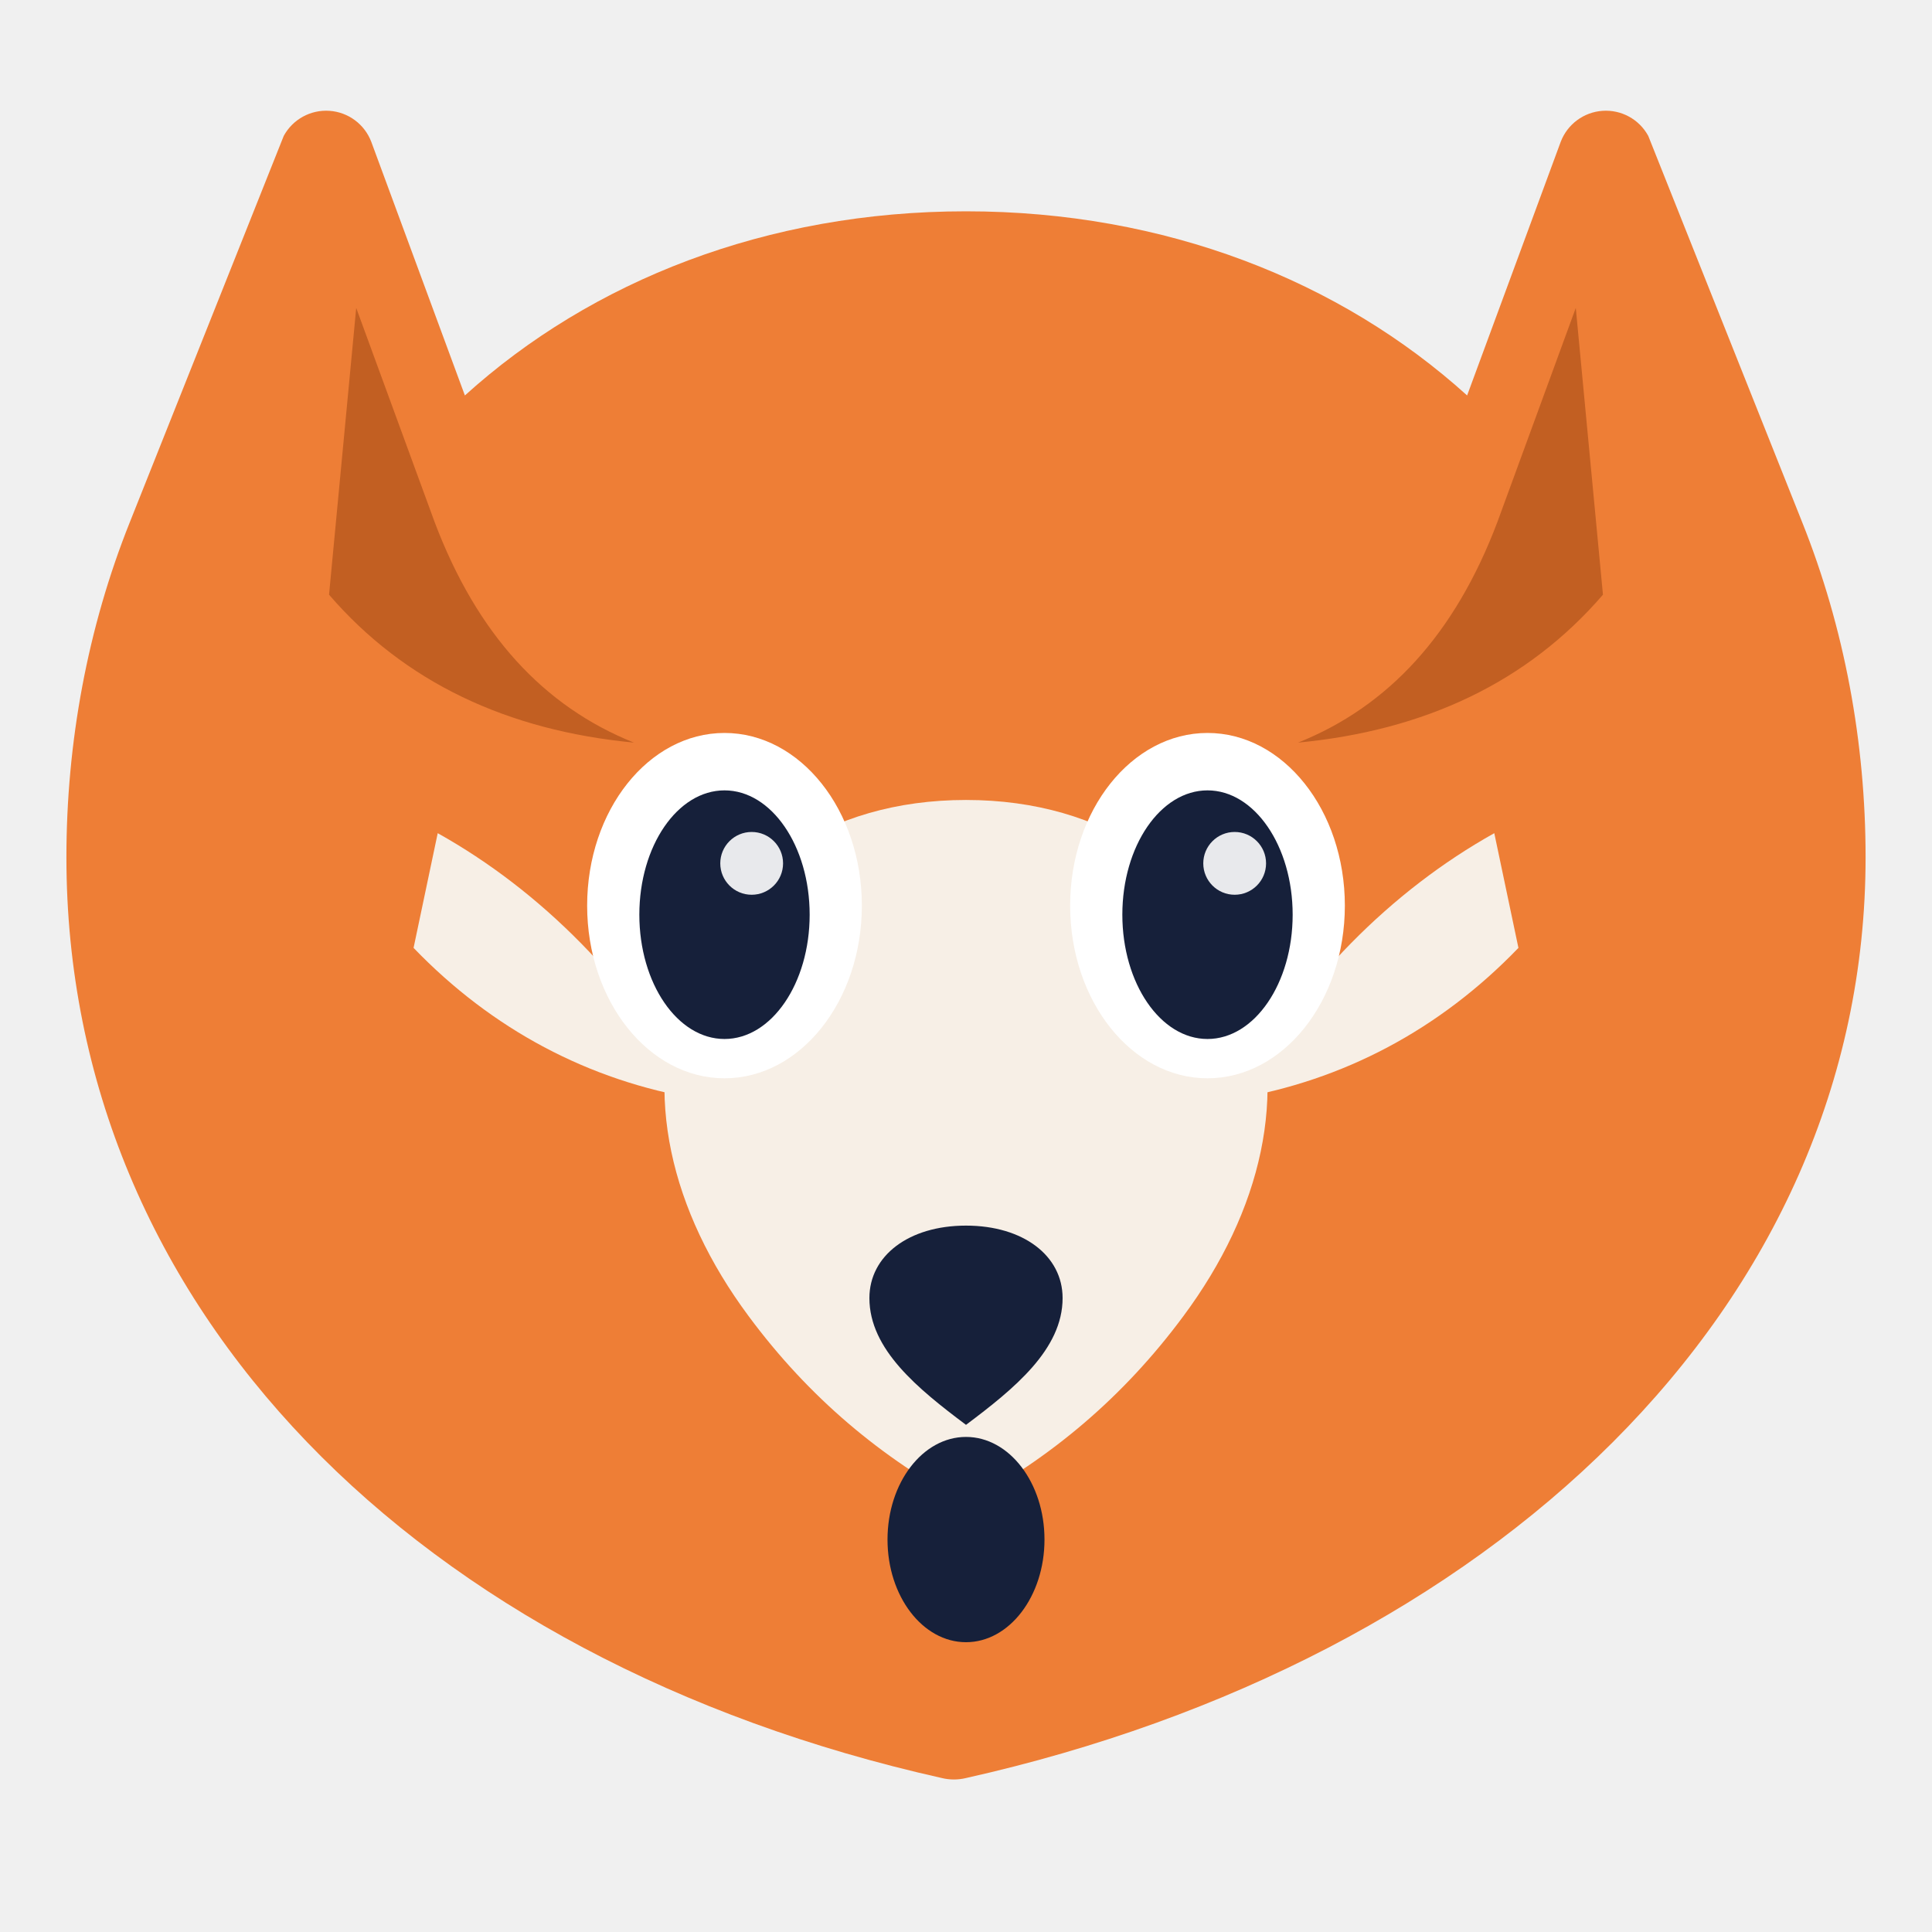
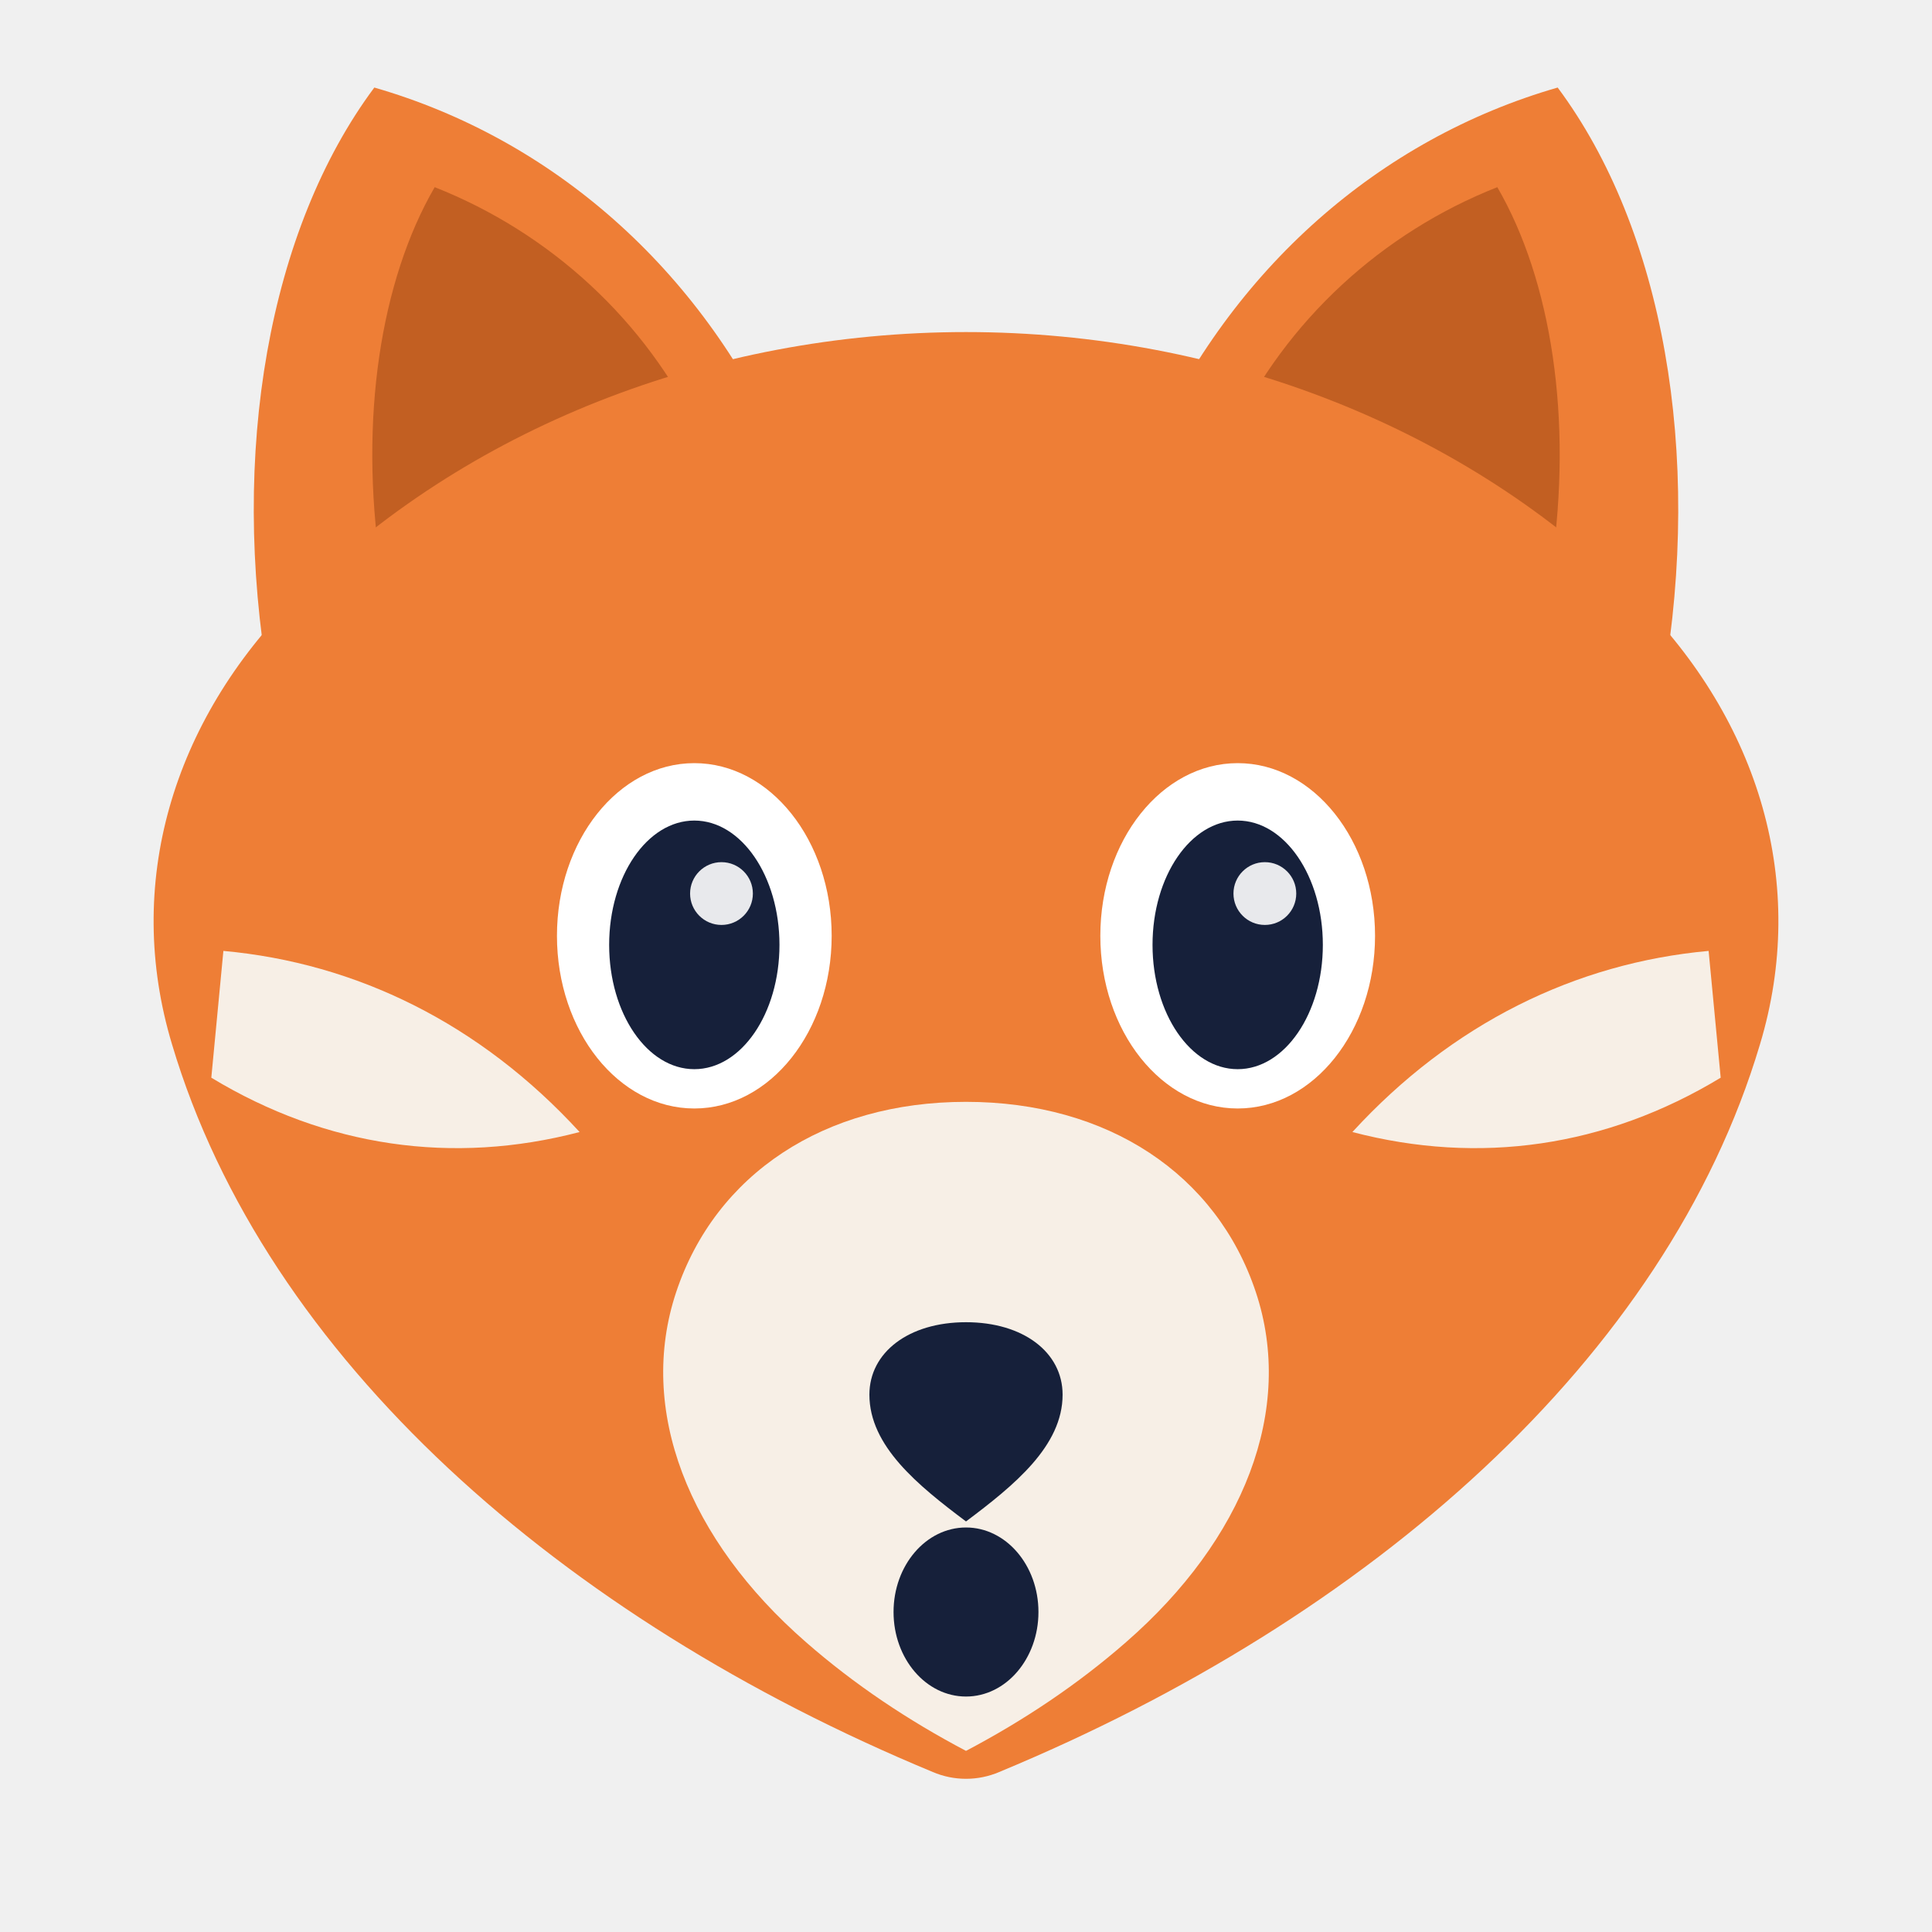
<svg xmlns="http://www.w3.org/2000/svg" viewBox="0 0 64 64" role="img" aria-label="Renard Foox">
-   <path d="M32 7c6.6 0 12.4 2.3 16.6 6.1l3.1-8.4a1.6 1.6 0 0 1 2.9-.2l5.1 12.8c1.4 3.5 2.1 7.3 2.1 11.1 0 14.9-12.4 26.6-29.8 30.5a1.7 1.7 0 0 1-.8 0C13.8 55 2.2 43.3 2.2 28.4c0-3.8.7-7.6 2.1-11.1L9.4 4.5a1.6 1.6 0 0 1 2.9.2l3.1 8.4C19.6 9.3 25.4 7 32 7z" fill="#ee7e36" />
-   <path d="M11.8 10.2l2.6 7.1c1.4 3.7 3.6 6.1 6.6 7.3-4.2-.4-7.6-2-10.1-4.9z" fill="#c25f22" />
-   <path d="M52.2 10.2l-2.6 7.1c-1.4 3.7-3.6 6.1-6.6 7.3 4.2-.4 7.6-2 10.1-4.9z" fill="#c25f22" />
-   <path d="M14.5 27.6c3.4 1.9 6.4 4.9 8.6 8.8-3.6-.6-6.8-2.3-9.4-5z" fill="#f7efe6" />
-   <path d="M49.5 27.6c-3.4 1.9-6.4 4.9-8.6 8.8 3.6-.6 6.8-2.3 9.4-5z" fill="#f7efe6" />
-   <path d="M32 26.5c4.6 0 8 2.4 9.4 6.2 1.3 3.5.4 7.4-2.2 10.9-2 2.7-4.4 4.7-7.2 6.2-2.8-1.5-5.2-3.5-7.2-6.2-2.6-3.5-3.5-7.4-2.2-10.9 1.4-3.8 4.8-6.2 9.4-6.2z" fill="#f7efe6" />
-   <ellipse cx="24.0" cy="30.0" rx="4.55" ry="5.72" fill="#ffffff" />
-   <ellipse cx="24.0" cy="30.3" rx="2.821" ry="4.118" fill="#16203a" />
-   <circle cx="24.9" cy="28.6" r="1.04" fill="#ffffff" opacity=".9" />
-   <ellipse cx="40.0" cy="30.0" rx="4.55" ry="5.72" fill="#ffffff" />
-   <ellipse cx="40.0" cy="30.3" rx="2.821" ry="4.118" fill="#16203a" />
-   <circle cx="40.9" cy="28.6" r="1.04" fill="#ffffff" opacity=".9" />
-   <path d="M32 40.6c1.9 0 3.2 1 3.2 2.4 0 1.7-1.6 3-3.2 4.2-1.6-1.2-3.2-2.5-3.2-4.2 0-1.4 1.3-2.4 3.2-2.4z" fill="#16203a" />
-   <ellipse cx="32" cy="51" rx="2.6" ry="3.4" fill="#16203a" />
+   <path d="M8.9 22.6C7.6 15 8.9 7.6 12.4 2.9C18.3 4.6 23.2 8.9 25.9 14.9C22.4 19.3 17.2 22.2 8.9 22.6Z" fill="#ee7e36" />
+   <path d="M55.1 22.6C56.4 15 55.1 7.6 51.6 2.9C45.7 4.6 40.8 8.9 38.1 14.9C41.6 19.3 46.8 22.2 55.1 22.6Z" fill="#ee7e36" />
+   <path d="M12.6 18.7C11.9 13.9 12.6 9.3 14.4 6.2C18.2 7.7 21.4 10.6 23.2 14.4C20.6 17 17.1 18.5 12.6 18.7Z" fill="#c25f22" />
+   <path d="M51.4 18.7C52.1 13.9 51.4 9.3 49.6 6.2C45.8 7.7 42.6 10.6 40.8 14.4C43.4 17 46.9 18.5 51.4 18.7Z" fill="#c25f22" />
+   <path d="M32 11C40.5 11 48.6 14.2 54.2 19.8C58.3 23.9 59.9 29.3 58.3 34.6C55.2 45 45.4 53.6 33.1 58.7a2.8 2.8 0 0 1-2.2 0C18.6 53.6 8.8 45 5.7 34.6C4.1 29.3 5.7 23.9 9.8 19.8C15.4 14.2 23.5 11 32 11Z" fill="#ee7e36" />
+   <path d="M7.4 31.5C11.8 31.9 15.9 33.9 19.2 37.5C15 38.6 10.8 38 7 35.7Z" fill="#f7efe6" />
+   <path d="M56.6 31.5C52.2 31.9 48.1 33.9 44.8 37.5C49 38.6 53.2 38 57 35.7Z" fill="#f7efe6" />
+   <path d="M32 36.5C36.7 36.5 40.3 38.9 41.6 42.8C42.9 46.7 41.2 51 37.3 54.4C35.7 55.8 33.9 57 32 58C30.1 57 28.3 55.8 26.7 54.4C22.8 51 21.1 46.7 22.4 42.8C23.7 38.9 27.3 36.5 32 36.5Z" fill="#f7efe6" />
+   <ellipse cx="23.0" cy="31.0" rx="4.55" ry="5.72" fill="#ffffff" />
+   <ellipse cx="23.0" cy="31.3" rx="2.821" ry="4.118" fill="#16203a" />
+   <circle cx="23.9" cy="29.6" r="1.04" fill="#ffffff" opacity=".9" />
+   <ellipse cx="41.0" cy="31.0" rx="4.55" ry="5.72" fill="#ffffff" />
+   <ellipse cx="41.0" cy="31.3" rx="2.821" ry="4.118" fill="#16203a" />
+   <circle cx="41.9" cy="29.6" r="1.04" fill="#ffffff" opacity=".9" />
+   <path d="M32 43.8c1.9 0 3.2 1 3.2 2.4 0 1.7-1.6 3-3.2 4.2-1.6-1.2-3.2-2.5-3.2-4.2 0-1.4 1.3-2.4 3.2-2.4z" fill="#16203a" />
+   <ellipse cx="32" cy="53.4" rx="2.4" ry="2.8" fill="#16203a" />
</svg>
